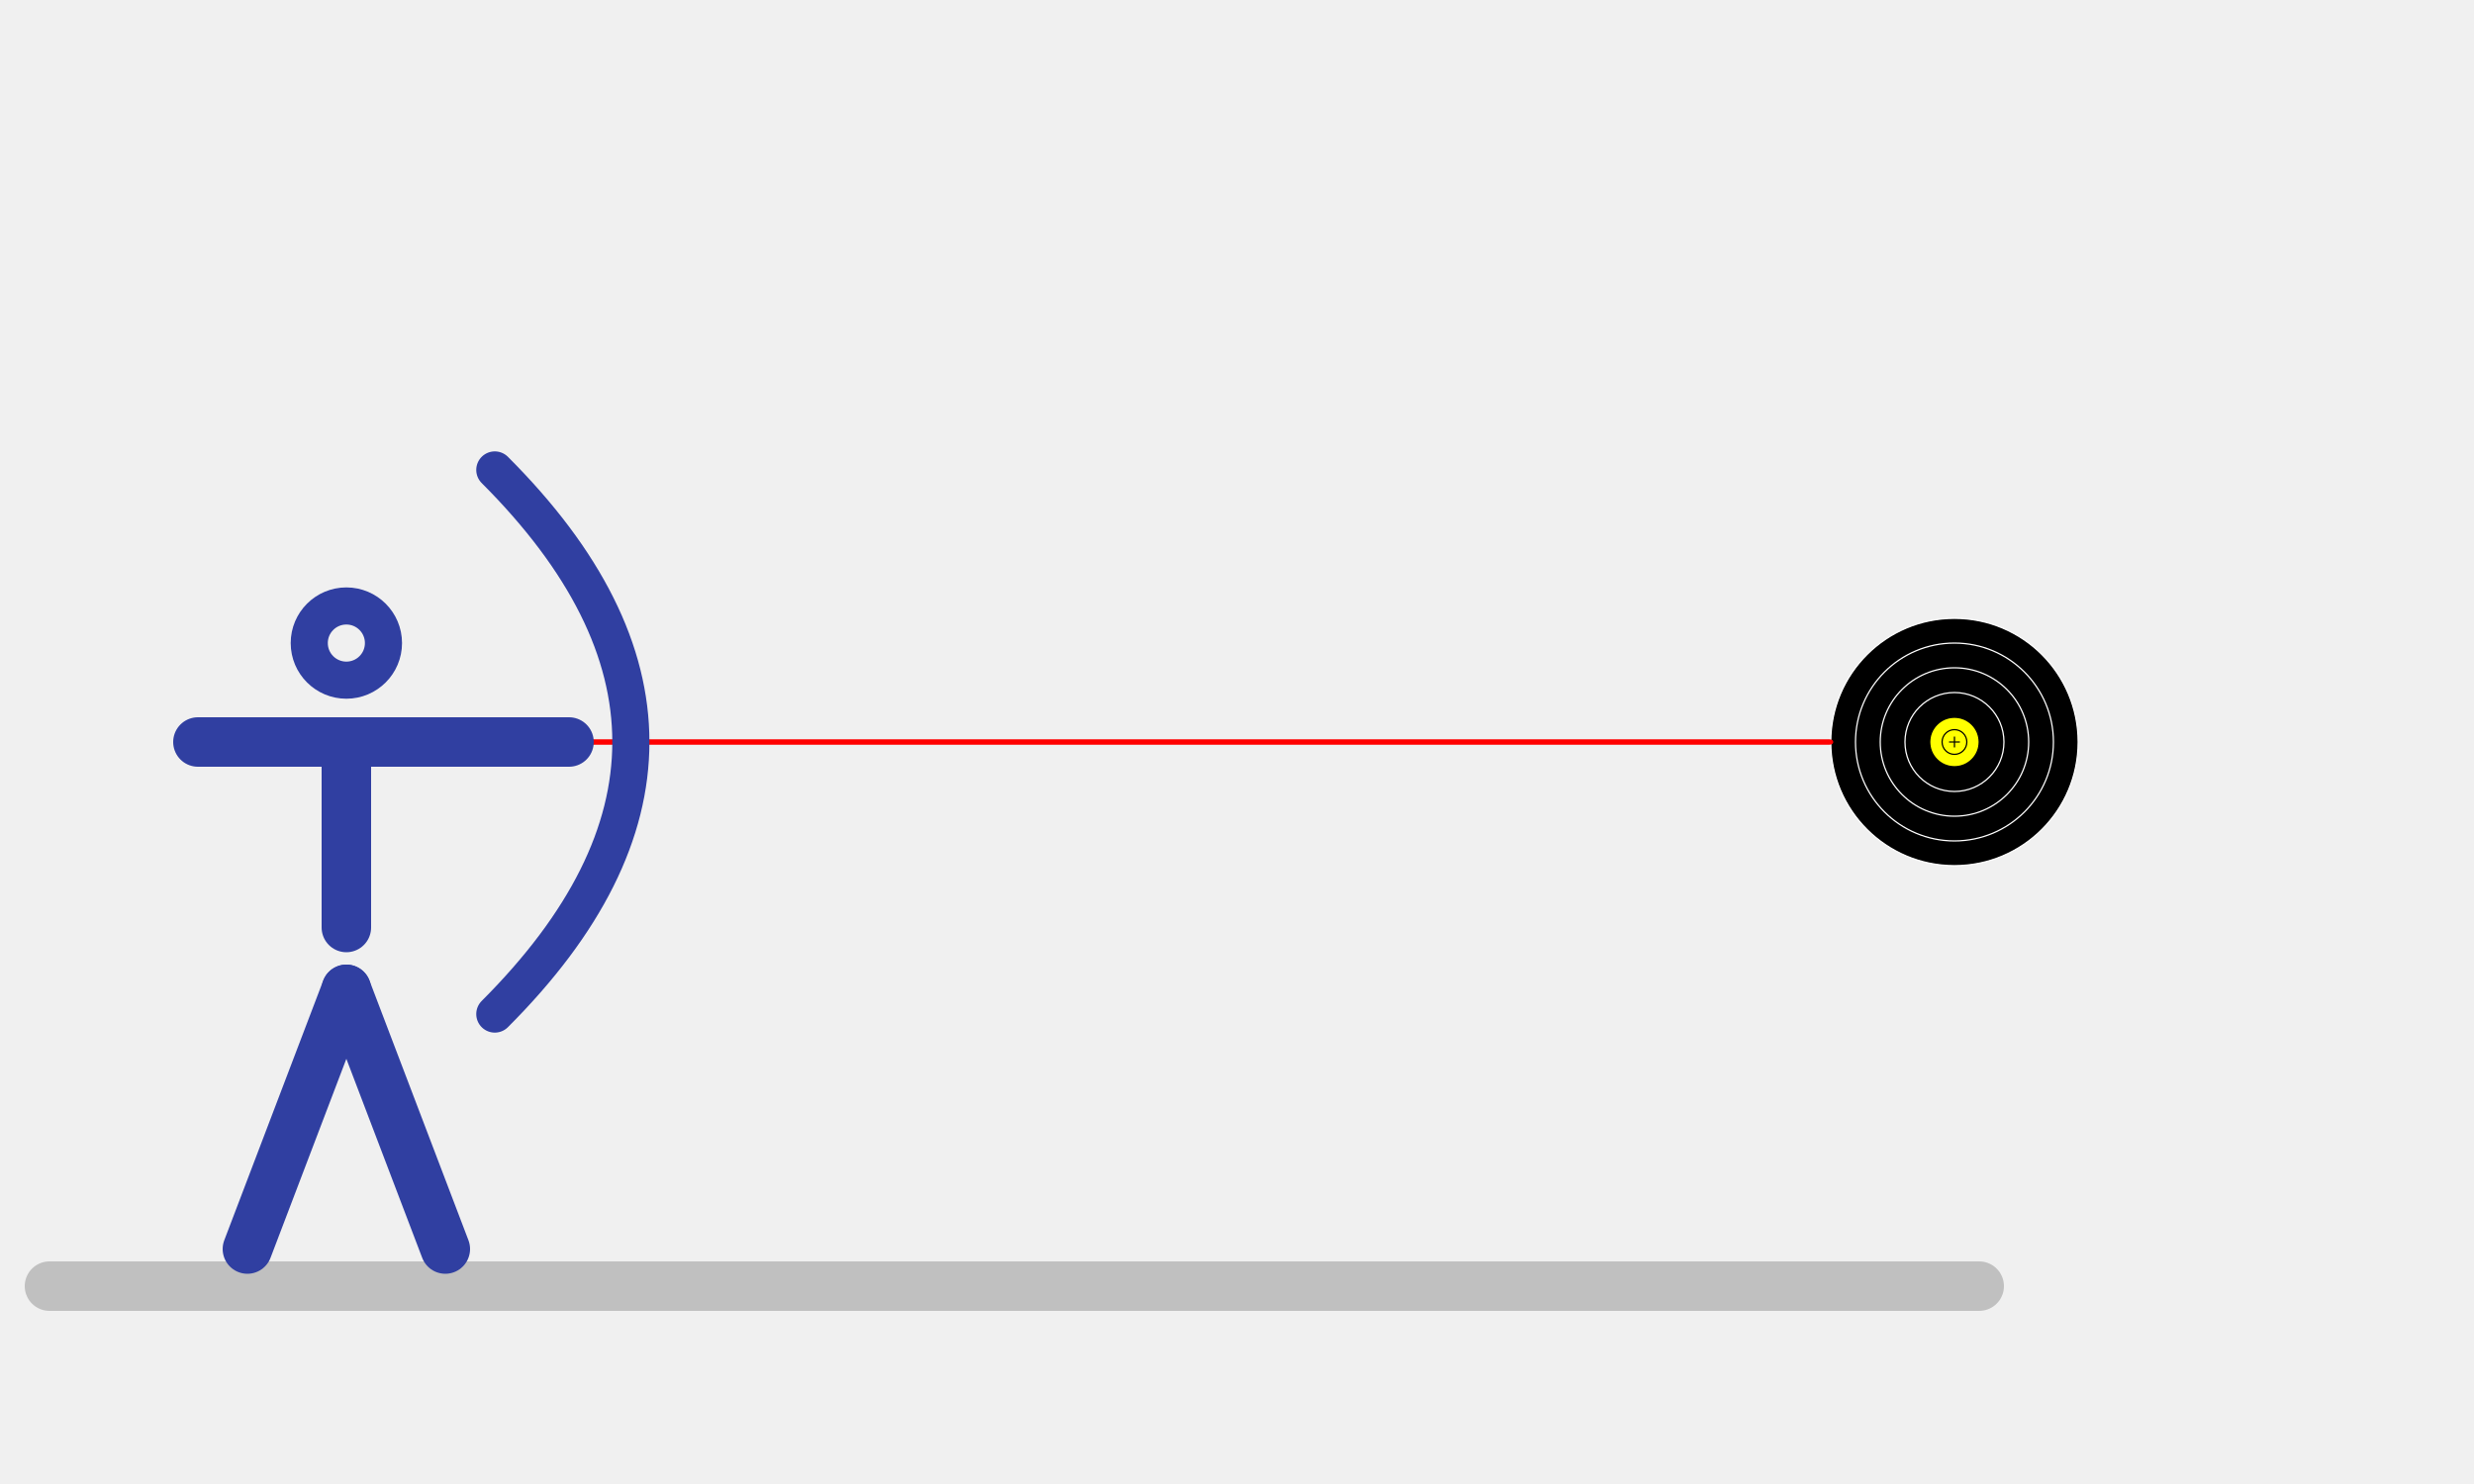
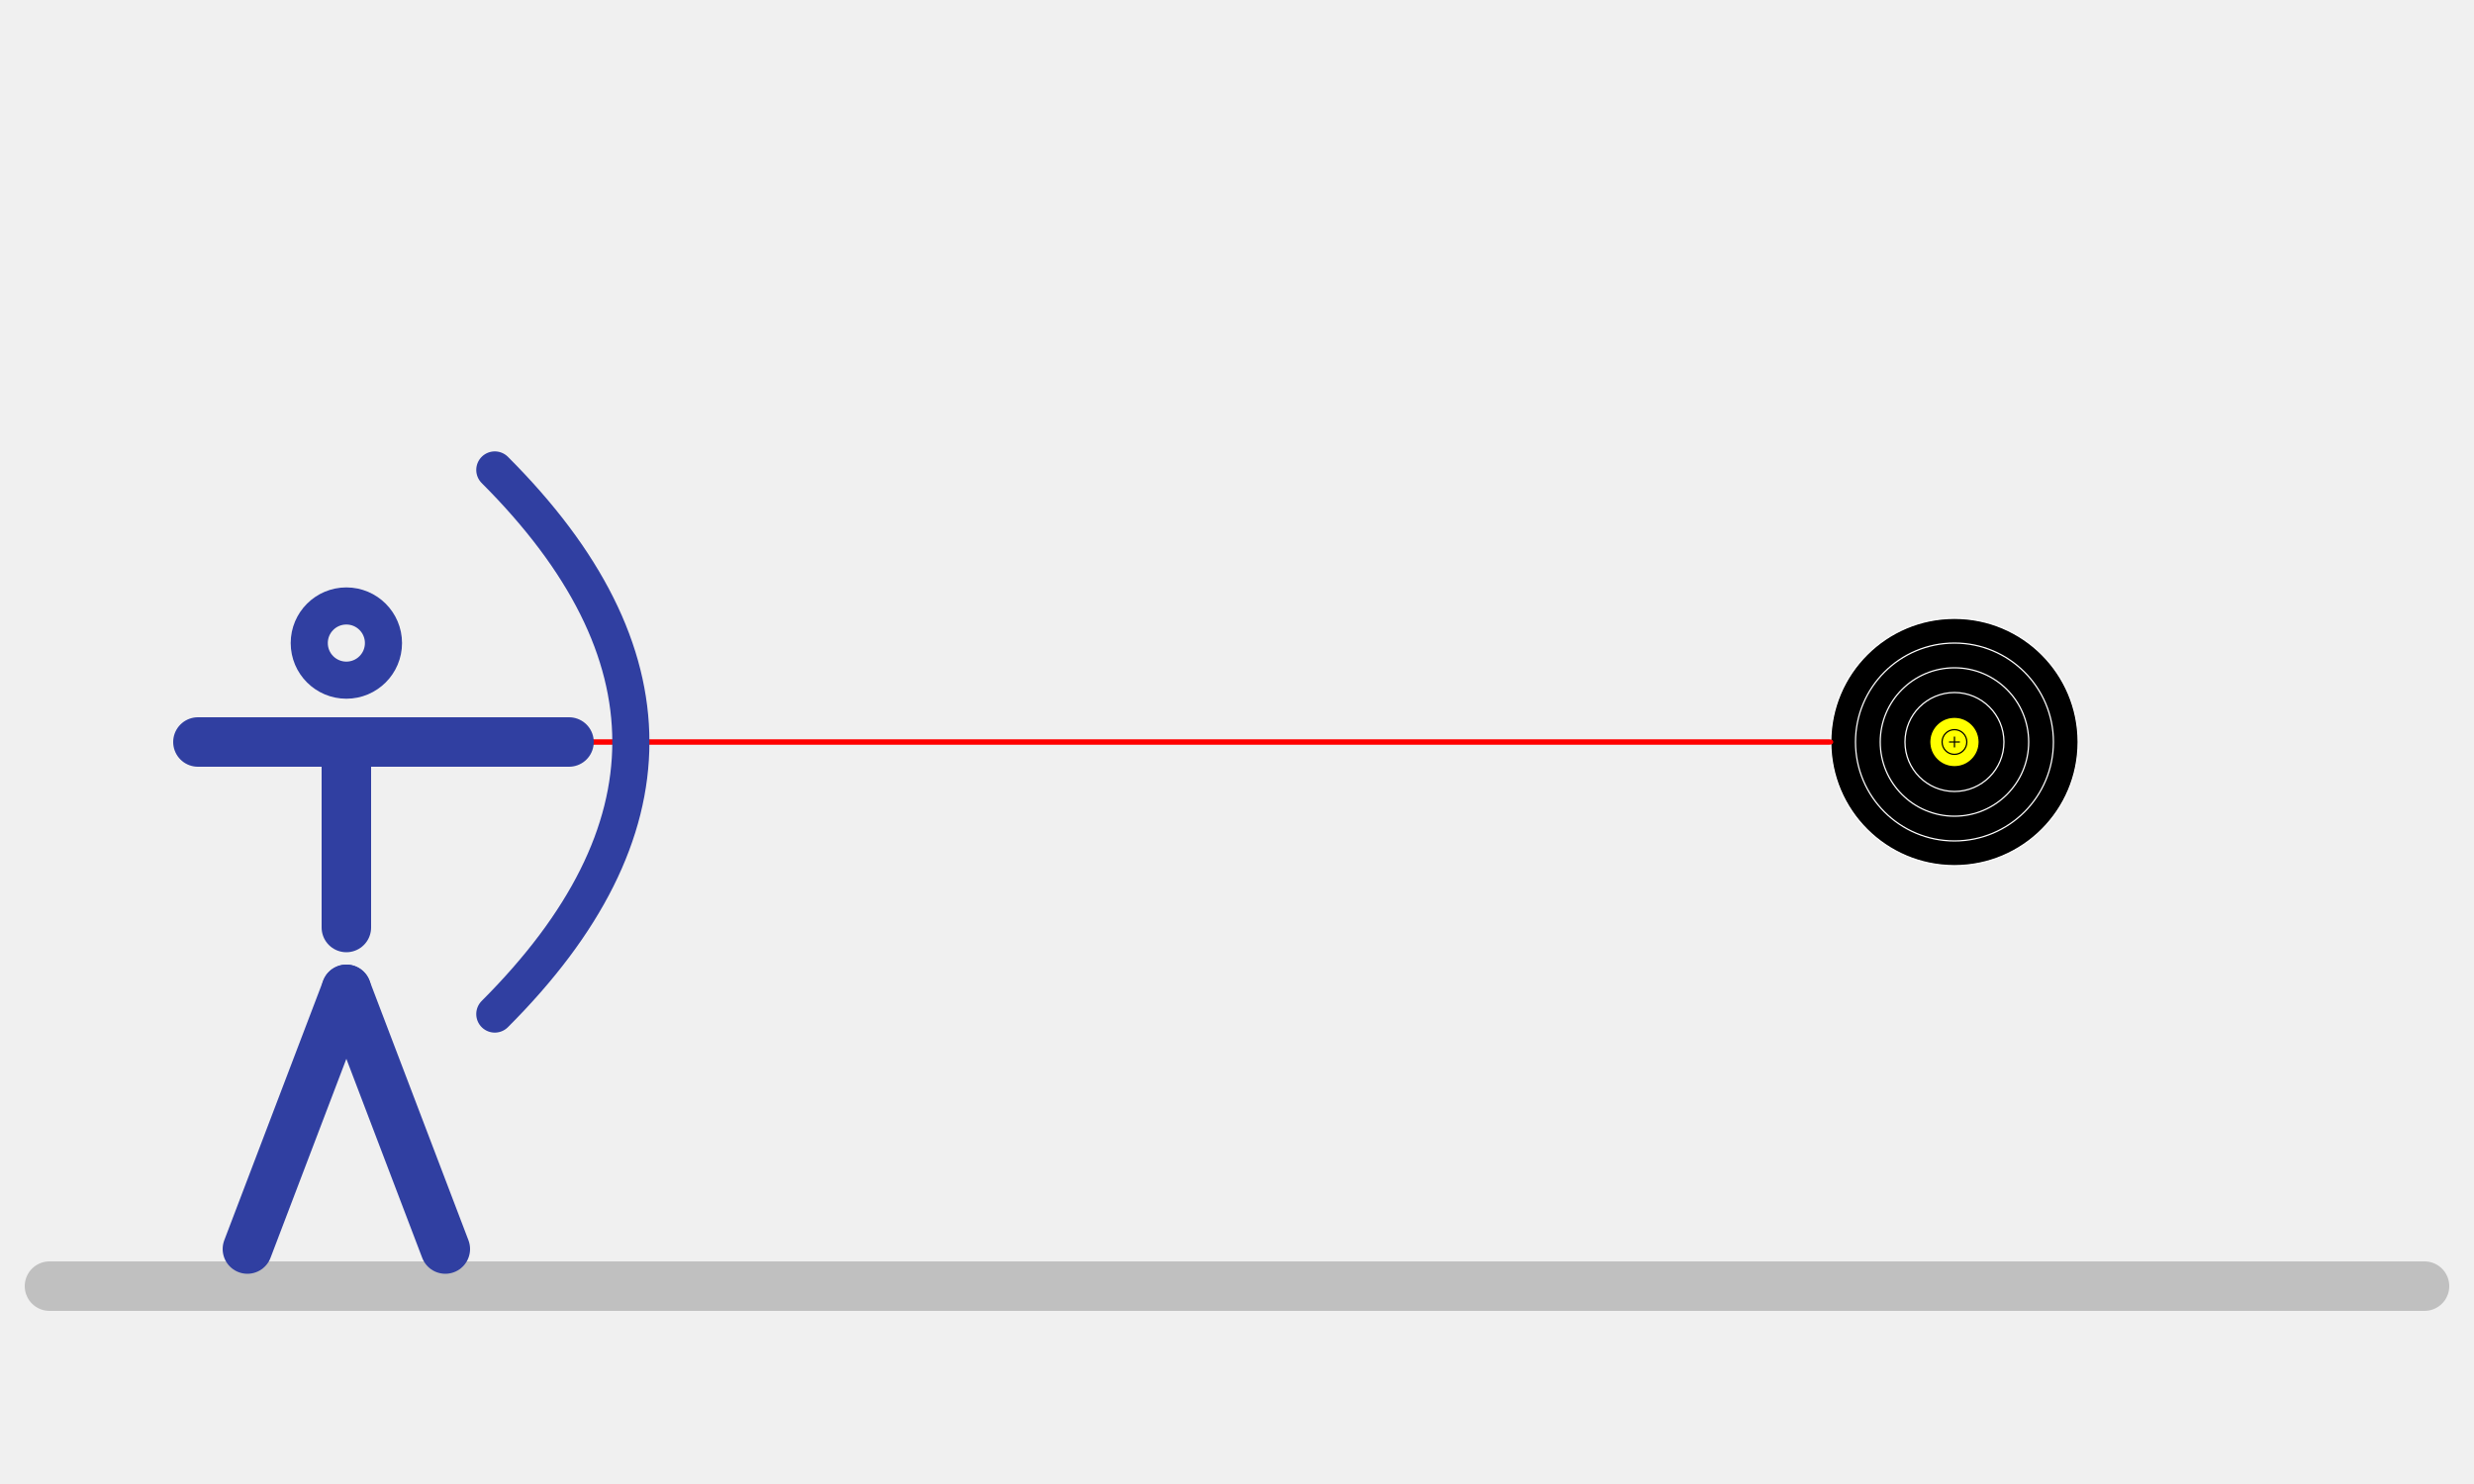
<svg xmlns="http://www.w3.org/2000/svg" xmlns:xlink="http://www.w3.org/1999/xlink" width="500" height="300" viewBox="150 200 500 300" style="background:#f8f8f8; cursor:pointer;">
  <defs>
    <g id="field" stroke-width="0.5">
      <circle r="50" stroke="white" fill="black" />
      <circle r="40" stroke="white" />
      <circle r="30" stroke="white" />
      <circle r="20" stroke="white" />
      <circle r="10" stroke="black" fill="yellow" />
      <circle r="5" stroke="black" fill="none" />
      <line x1="-2" y1="0" x2="2" y2="0" stroke="black" />
      <line x1="0" y1="-2" x2="0" y2="2" stroke="black" />
    </g>
    <marker id="arrow" markerWidth="10" markerHeight="10" refX="10" refY="3" orient="auto">
      <path d="M0,0 L0,6 L9,3 z" fill="red" />
    </marker>
  </defs>
-   <line x1="160" y1="460" x2="550" y2="460" stroke="silver" stroke-width="10" stroke-linecap="round" />
+   <line x1="160" y1="460" x2="640" y2="460" stroke="silver" stroke-width="10" stroke-linecap="round" />
  <line x1="200" y1="350" x2="550" y2="350" stroke="red" stroke-width="1px" />
  <g id="tekst" opacity="0">
    <path d="M202,350 Q378,289 550,349" stroke="red" stroke-width="1px" fill="none" stroke-dasharray="5 12" />
    <path d="M434,350 A231,231 0 0 0 420,275" stroke="red" stroke-width="1px" fill="none" marker-end="url(#arrow)" />
    <text x="440" y="310" font-size="24" fill="red">kot izmeta</text>
  </g>
  <g id="archer" stroke="#303fa1" stroke-width="20px" fill="none" stroke-linecap="round" stroke-linejoin="round" transform="translate(20, 225) scale(0.5)">
    <use xlink:href="#field" transform="translate(1050,250)" />
    <g id="body_group" transform="rotate(0, 400,325)">
      <line x1="400" y1="250" x2="1000" y2="250" stroke="red" stroke-width="2px" />
      <animateTransform id="rotateAnim" attributeName="transform" type="rotate" dur="2.5s" begin="indefinite" values="0 400 325; -20 400 325" fill="freeze" />
      <circle cx="400" cy="210" r="15" stroke-width="15px" />
      <line x1="400" y1="250" x2="400" y2="325" />
      <line x1="340" y1="250" x2="490" y2="250" />
      <g id="t_mark" opacity="0">
        <line x1="400" y1="250" x2="400" y2="325" stroke="red" stroke-width="5px" />
        <line x1="350" y1="250" x2="450" y2="250" stroke="red" stroke-width="5px" />
      </g>
      <path d="M460,140 Q570,250 460,360 " stroke-width="15px" />
    </g>
    <line x1="400" y1="350" x2="440" y2="455" />
    <line x1="400" y1="350" x2="360" y2="455" />
  </g>
</svg>
